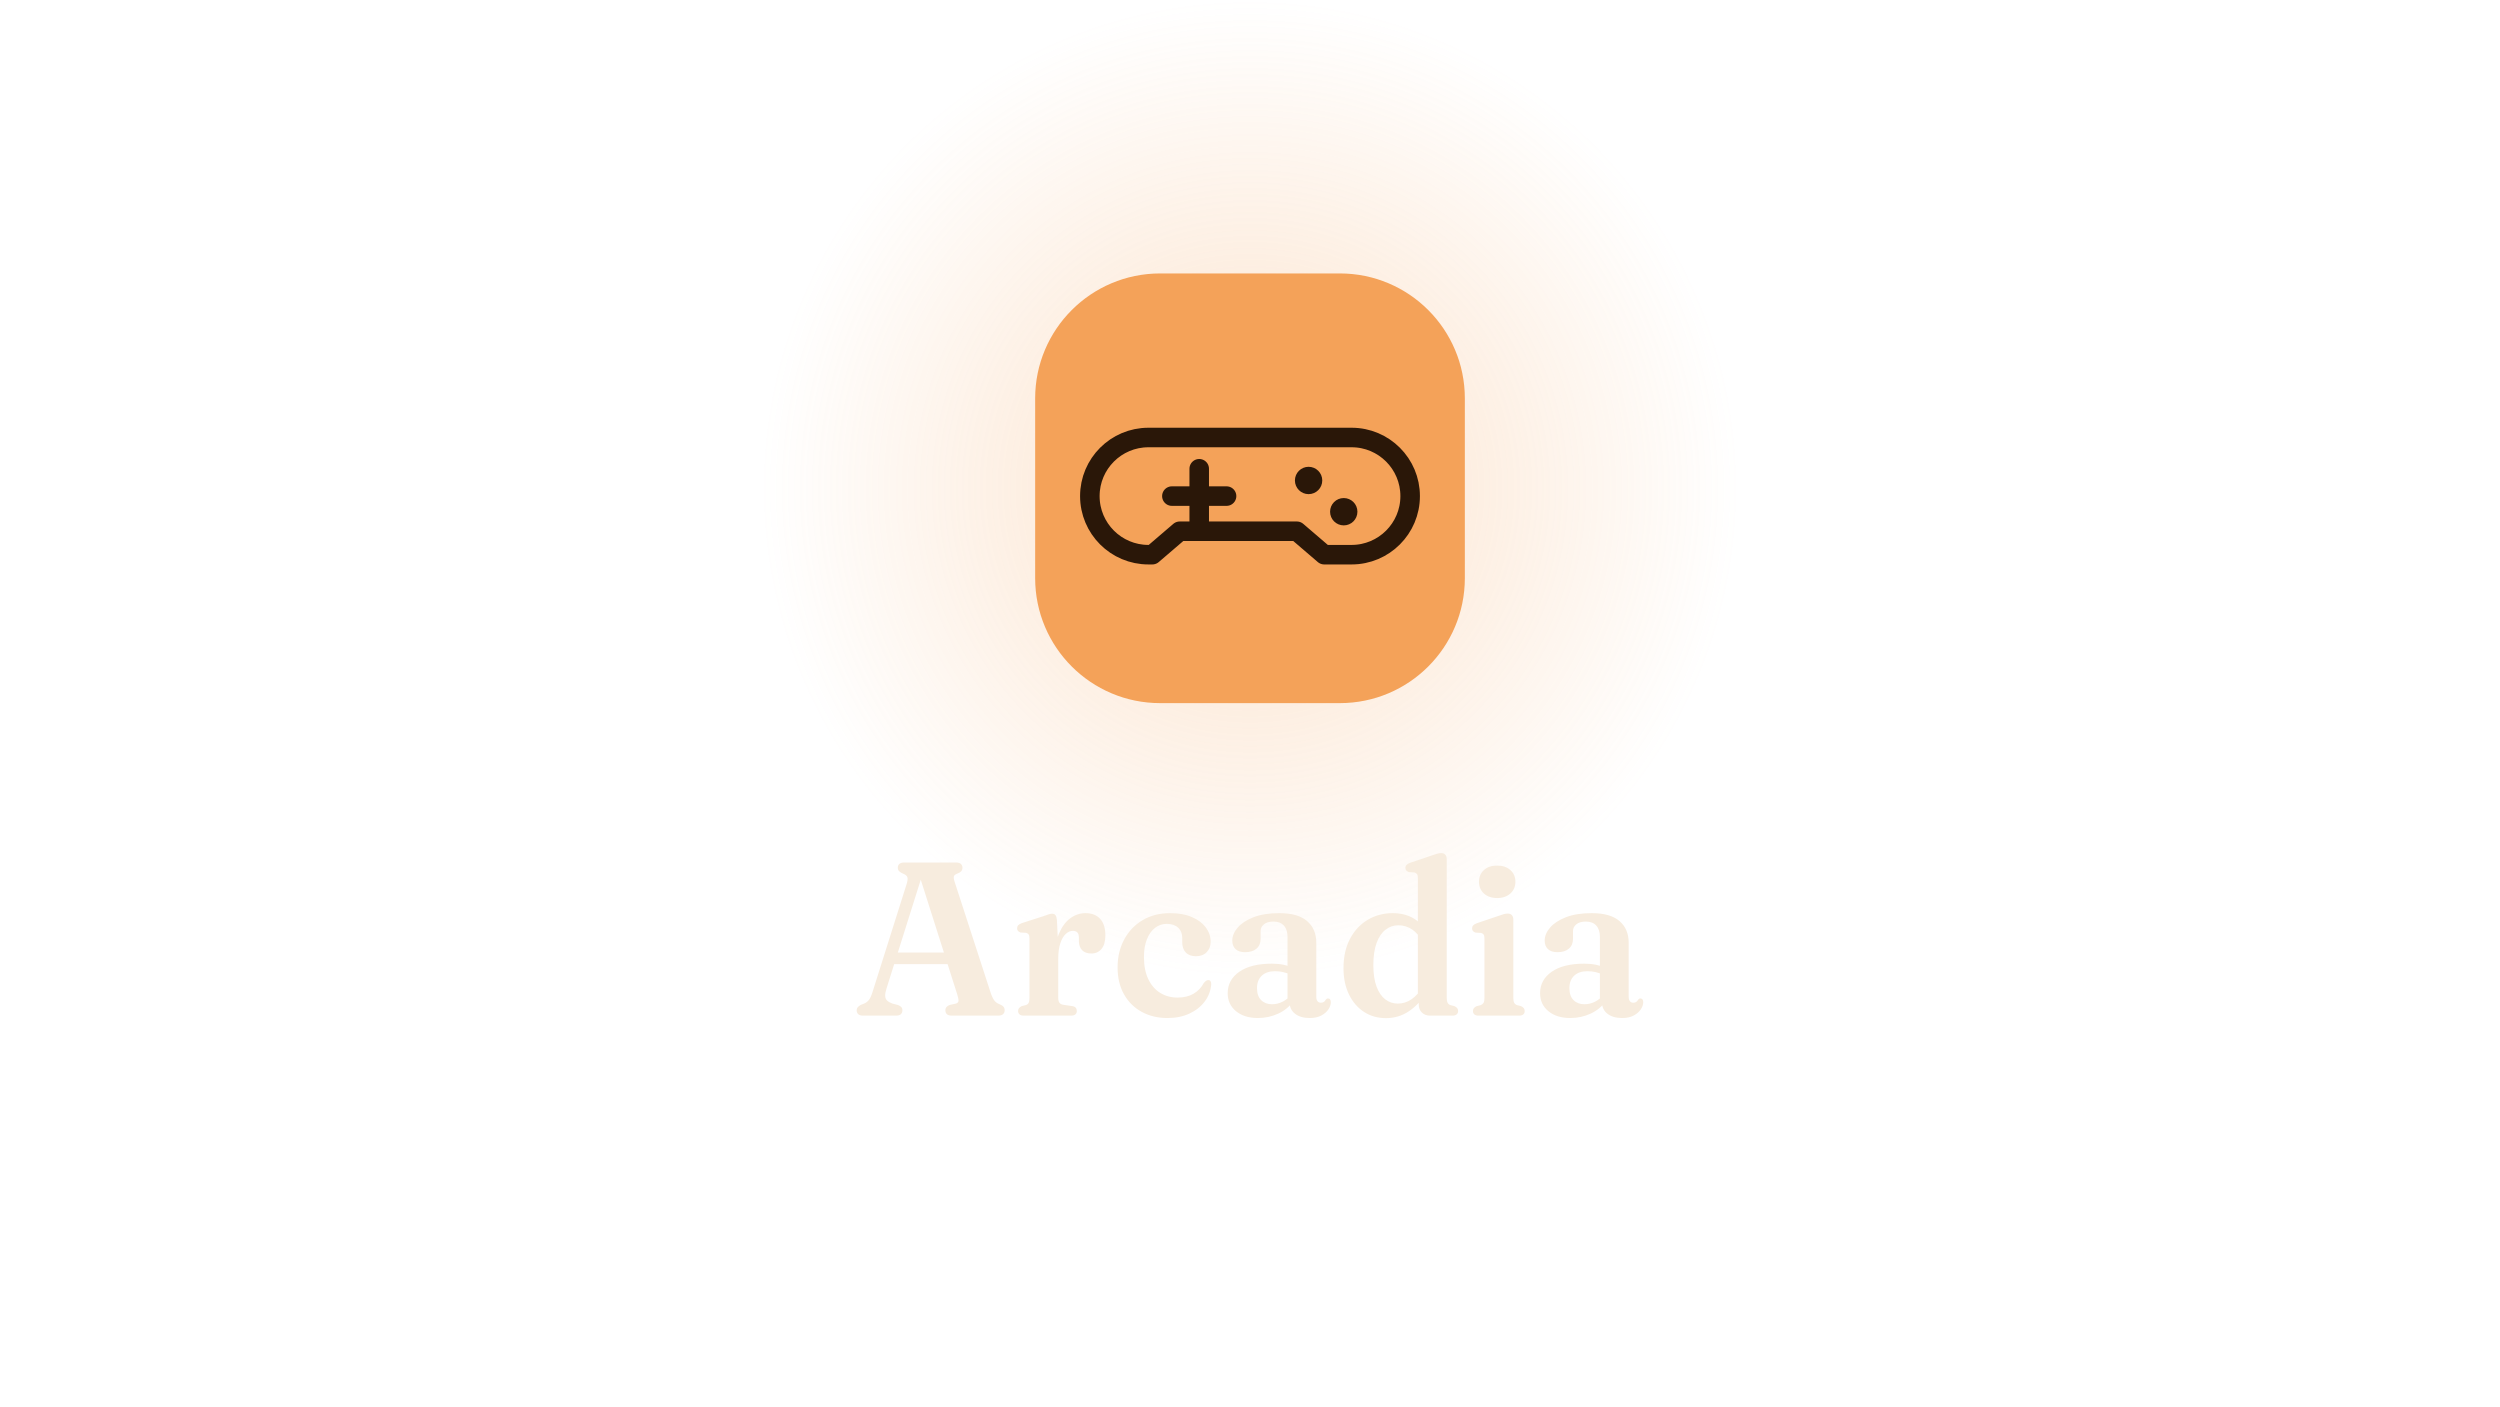
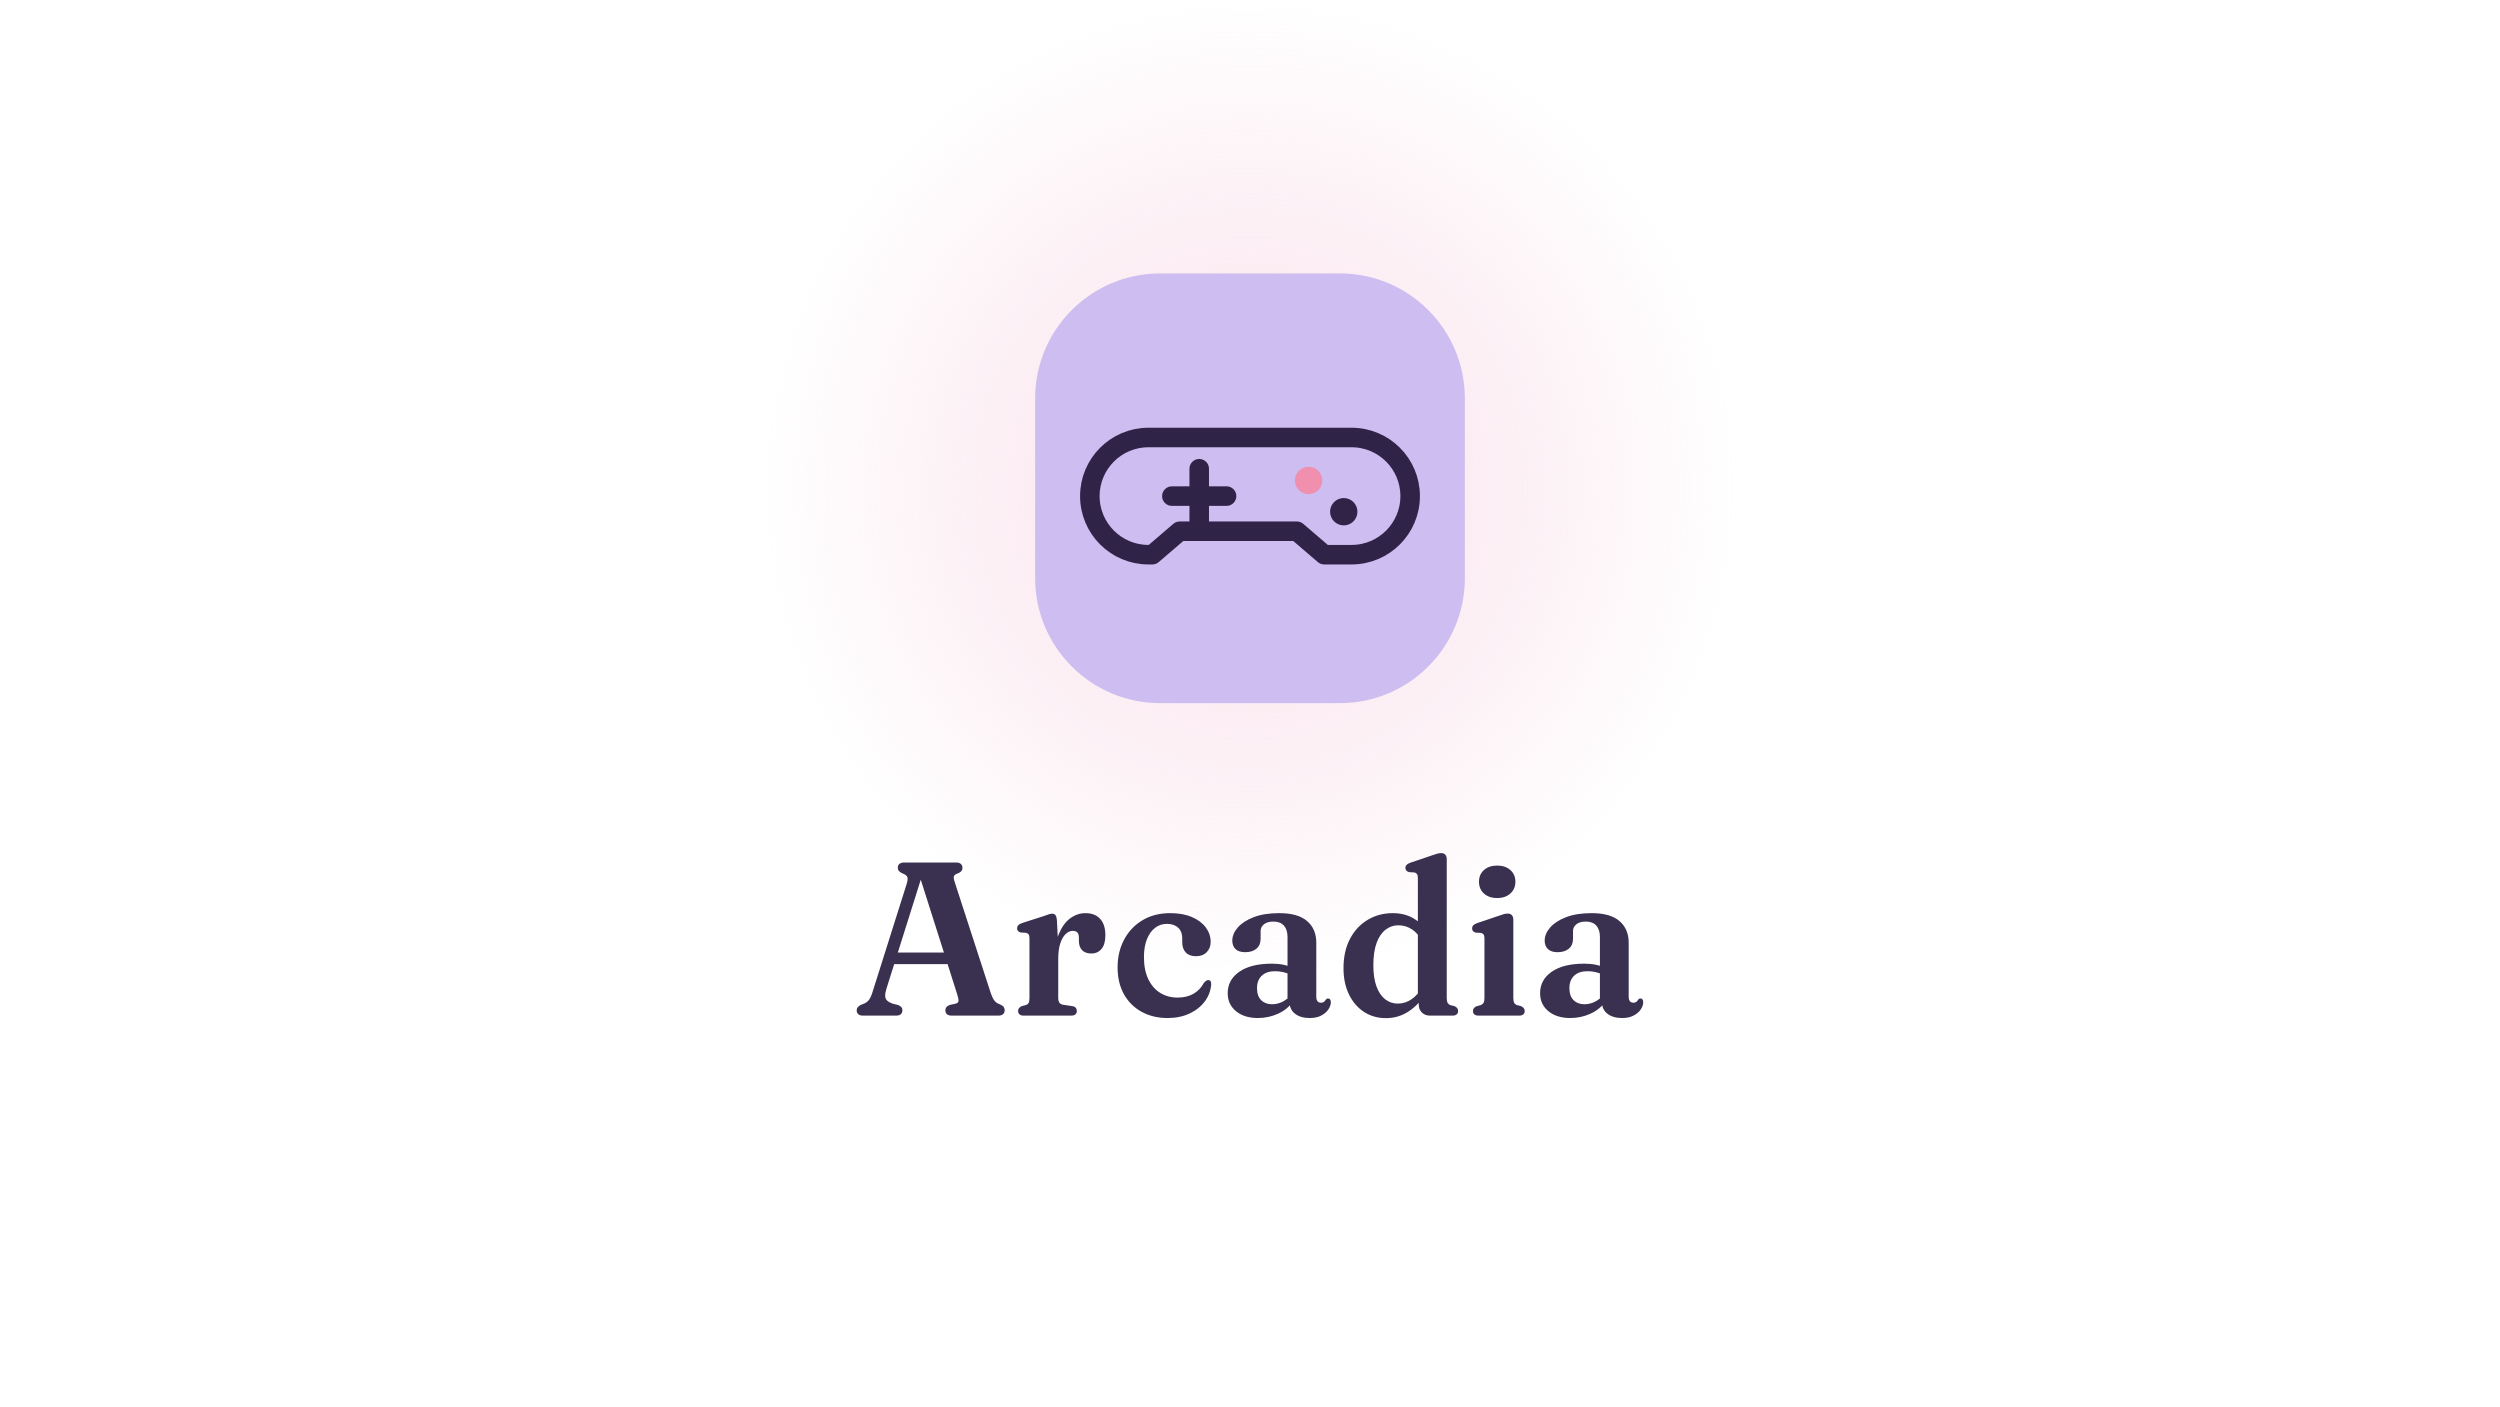
<svg xmlns="http://www.w3.org/2000/svg" width="1280" height="720" viewBox="0 0 1280 720">
  <defs>
    <radialGradient id="glow" cx="0.5" cy="0.5" r="0.5">
-       <stop offset="0" stop-color="#f4a259" stop-opacity="0.32" />
-       <stop offset="1" stop-color="#f4a259" stop-opacity="0" />
+       <stop offset="0" stop-color="#f2b6cf" stop-opacity="0.45" />
+       <stop offset="1" stop-color="#f2b6cf" stop-opacity="0" />
    </radialGradient>
  </defs>
  <circle cx="640" cy="250" r="250" fill="url(#glow)" />
  <g transform="translate(530 140)">
-     <rect x="0" y="0" width="220" height="220" rx="64" fill="#f4a259" />
-     <path d="M58 84h104a30 30 0 0 1 0 60h-14l-14-12H74l-14 12H58a30 30 0 0 1 0-60z" fill="none" stroke="#2a1708" stroke-width="10" stroke-linejoin="round" />
-     <path d="M70 114h28M84 100v28" stroke="#2a1708" stroke-width="10" stroke-linecap="round" />
-     <circle cx="140" cy="106" r="7" fill="#2a1708" />
-     <circle cx="158" cy="122" r="7" fill="#2a1708" />
+     <rect x="0" y="0" width="220" height="220" rx="64" fill="#cdbdf0" />
+     <path d="M58 84h104a30 30 0 0 1 0 60h-14l-14-12H74l-14 12H58a30 30 0 0 1 0-60z" fill="none" stroke="#2f2448" stroke-width="10" stroke-linejoin="round" />
+     <path d="M70 114h28M84 100v28" stroke="#2f2448" stroke-width="10" stroke-linecap="round" />
+     <circle cx="140" cy="106" r="7" fill="#f08fae" />
+     <circle cx="158" cy="122" r="7" fill="#2f2448" />
  </g>
-   <path transform="translate(437.5 520)" fill="#f7ecde" d="M18.2 -32.312H50.512L50.736 -26.376H17.864ZM24.528 -2.744Q24.528 -1.456 23.744 -0.728Q22.96 0.0 21.28 0.0H4.368Q2.744 0.0 1.932 -0.728Q1.12 -1.456 1.12 -2.744Q1.12 -3.64 1.624 -4.256Q2.128 -4.872 3.192 -5.488L5.04 -6.216Q6.552 -6.888 7.532 -8.232Q8.512 -9.576 9.52 -12.992L26.712 -67.424Q27.44 -69.776 27.076 -70.868Q26.712 -71.96 24.864 -72.688Q23.52 -73.248 22.848 -73.948Q22.176 -74.648 22.176 -75.712Q22.176 -77.0 23.016 -77.7Q23.856 -78.4 25.48 -78.4H51.968Q53.648 -78.4 54.46 -77.672Q55.272 -76.944 55.272 -75.712Q55.272 -74.592 54.628 -73.892Q53.984 -73.192 52.584 -72.688Q51.184 -72.184 50.904 -71.344Q50.624 -70.504 51.24 -68.6L69.608 -12.04Q70.56 -9.128 71.568 -7.784Q72.576 -6.44 74.312 -5.824Q75.768 -5.208 76.328 -4.508Q76.888 -3.808 76.888 -2.744Q76.888 -1.512 76.076 -0.756Q75.264 0.0 73.584 0.0H49.784Q48.104 0.0 47.32 -0.728Q46.536 -1.456 46.536 -2.744Q46.536 -3.752 47.124 -4.424Q47.712 -5.096 48.832 -5.488L51.912 -6.16Q53.2 -6.552 53.256 -7.588Q53.312 -8.624 52.584 -10.92L33.264 -71.68L34.888 -72.632L16.408 -13.944Q15.68 -11.648 15.708 -10.164Q15.736 -8.68 16.66 -7.756Q17.584 -6.832 19.432 -6.16L22.288 -5.432Q23.408 -4.984 23.968 -4.368Q24.528 -3.752 24.528 -2.744Z M102.464 -28.672Q102.464 -36.624 104.676 -41.916Q106.888 -47.208 110.472 -49.84Q114.056 -52.472 118.256 -52.472Q123.072 -52.472 125.76 -49.56Q128.448 -46.648 128.448 -41.16Q128.448 -36.456 126.46 -34.132Q124.472 -31.808 121.336 -31.808Q118.2 -31.808 116.576 -33.46Q114.952 -35.112 114.896 -38.08V-39.984Q114.896 -41.72 114.112 -42.56Q113.328 -43.4 111.76 -43.4Q109.856 -43.4 108.148 -41.804Q106.44 -40.208 105.376 -37.016Q104.312 -33.824 104.312 -29.008ZM103.64 -48.944 104.312 -35.504V-9.128Q104.312 -7.504 104.9 -6.636Q105.488 -5.768 106.944 -5.544L111.48 -4.872Q112.712 -4.704 113.272 -4.032Q113.832 -3.36 113.832 -2.352Q113.832 -1.288 113.104 -0.644Q112.376 0.0 110.976 0.0H86.56Q85.216 0.0 84.488 -0.644Q83.76 -1.288 83.76 -2.352Q83.76 -3.248 84.236 -3.836Q84.712 -4.424 85.608 -4.872L87.68 -5.376Q88.688 -5.712 89.136 -6.496Q89.584 -7.28 89.584 -9.016V-39.48Q89.584 -40.936 89.164 -41.552Q88.744 -42.168 87.848 -42.392L84.992 -42.56Q84.096 -42.896 83.676 -43.4Q83.256 -43.904 83.256 -44.688Q83.256 -45.64 83.816 -46.256Q84.376 -46.872 85.72 -47.376L96.696 -50.904Q98.432 -51.576 99.496 -51.884Q100.56 -52.192 101.232 -52.192Q102.296 -52.192 102.884 -51.464Q103.472 -50.736 103.64 -48.944Z M182.36 -37.8Q182.36 -34.552 180.316 -32.48Q178.272 -30.408 174.8 -30.408Q171.44 -30.408 169.62 -32.34Q167.8 -34.272 167.8 -37.52V-39.76Q167.8 -43.064 165.7 -45.024Q163.6 -46.984 159.96 -46.984Q156.544 -46.984 153.884 -44.94Q151.224 -42.896 149.712 -39.088Q148.2 -35.28 148.2 -30.016Q148.2 -23.296 150.44 -18.648Q152.68 -14.0 156.572 -11.62Q160.464 -9.24 165.392 -9.24Q170.264 -9.24 173.624 -11.228Q176.984 -13.216 178.832 -16.688Q179.616 -17.584 180.12 -17.892Q180.624 -18.2 181.184 -18.2Q181.912 -18.2 182.304 -17.612Q182.696 -17.024 182.64 -15.96Q182.248 -11.144 179.336 -7.252Q176.424 -3.36 171.524 -1.064Q166.624 1.232 160.24 1.232Q152.848 1.232 147.052 -1.932Q141.256 -5.096 137.98 -10.92Q134.704 -16.744 134.704 -24.696Q134.704 -32.592 138.036 -38.892Q141.368 -45.192 147.444 -48.832Q153.52 -52.472 161.64 -52.472Q168.08 -52.472 172.728 -50.484Q177.376 -48.496 179.868 -45.136Q182.36 -41.776 182.36 -37.8Z M222.776 -6.832V-8.12L221.712 -8.344V-40.264Q221.712 -44.072 219.836 -46.116Q217.96 -48.16 214.544 -48.16Q211.352 -48.16 209.644 -46.76Q207.936 -45.36 207.936 -43.344V-39.368Q207.936 -36.12 205.836 -34.3Q203.736 -32.48 199.984 -32.48Q196.792 -32.48 195.112 -34.048Q193.432 -35.616 193.432 -38.416Q193.432 -41.832 196.176 -45.052Q198.92 -48.272 204.296 -50.372Q209.672 -52.472 217.512 -52.472Q227.032 -52.472 231.736 -48.412Q236.44 -44.352 236.44 -37.352V-9.632Q236.44 -8.176 237.056 -7.392Q237.672 -6.608 238.848 -6.608Q239.744 -6.608 240.332 -7.028Q240.92 -7.448 241.256 -8.12Q241.48 -8.4 241.76 -8.596Q242.04 -8.792 242.432 -8.792Q243.16 -8.792 243.524 -8.26Q243.888 -7.728 243.888 -6.888Q243.888 -5.096 242.656 -3.22Q241.424 -1.344 239.016 -0.056Q236.608 1.232 233.136 1.232Q228.376 1.232 225.576 -0.952Q222.776 -3.136 222.776 -6.832ZM191.08 -11.48Q191.08 -18.312 197.016 -22.456Q202.952 -26.6 213.704 -26.6Q217.008 -26.6 219.696 -26.04Q222.384 -25.48 224.344 -24.584L223.224 -21.0Q221.376 -21.84 219.472 -22.288Q217.568 -22.736 215.272 -22.736Q210.96 -22.736 208.524 -20.44Q206.088 -18.144 206.088 -14.056Q206.088 -10.024 208.216 -7.924Q210.344 -5.824 213.76 -5.824Q216.616 -5.824 219.22 -7.14Q221.824 -8.456 223.56 -10.752L224.68 -7.448Q221.88 -3.304 216.98 -1.036Q212.08 1.232 206.536 1.232Q199.592 1.232 195.336 -2.268Q191.08 -5.768 191.08 -11.48Z M288.896 -9.184 288.448 -9.576V-70.448Q288.448 -71.848 288.0 -72.464Q287.552 -73.08 286.712 -73.304L283.856 -73.472Q282.96 -73.808 282.512 -74.312Q282.064 -74.816 282.064 -75.6Q282.064 -76.552 282.652 -77.168Q283.24 -77.784 284.584 -78.288L295.504 -81.984Q297.24 -82.6 298.332 -82.908Q299.424 -83.216 300.376 -83.216Q301.776 -83.216 302.504 -82.376Q303.232 -81.536 303.232 -80.192V-9.072Q303.232 -7.336 303.708 -6.524Q304.184 -5.712 305.136 -5.376L307.152 -4.872Q308.104 -4.424 308.58 -3.836Q309.056 -3.248 309.056 -2.352Q309.056 -1.288 308.328 -0.644Q307.6 0.0 306.256 0.0H294.664Q292.144 0.0 290.52 -1.568Q288.896 -3.136 288.896 -5.656ZM250.368 -24.248Q250.368 -32.984 253.7 -39.312Q257.032 -45.64 262.772 -49.056Q268.512 -52.472 275.624 -52.472Q281.896 -52.472 286.572 -49.588Q291.248 -46.704 294.216 -41.384L290.968 -37.632Q288.672 -42.0 285.48 -44.128Q282.288 -46.256 278.424 -46.256Q274.84 -46.256 271.928 -44.016Q269.016 -41.776 267.336 -37.268Q265.656 -32.76 265.656 -25.816Q265.656 -19.264 267.28 -14.896Q268.904 -10.528 271.732 -8.344Q274.56 -6.16 278.2 -6.16Q281.952 -6.16 285.2 -8.372Q288.448 -10.584 291.08 -15.008L293.208 -12.096Q289.008 -5.656 283.772 -2.184Q278.536 1.288 272.152 1.288Q265.768 1.288 260.868 -1.904Q255.968 -5.096 253.168 -10.864Q250.368 -16.632 250.368 -24.248Z M337.32 -49.224V-9.072Q337.32 -7.336 337.796 -6.524Q338.272 -5.712 339.224 -5.376L341.24 -4.872Q342.192 -4.424 342.668 -3.836Q343.144 -3.248 343.144 -2.352Q343.144 -1.232 342.416 -0.616Q341.688 0.0 340.344 0.0H319.456Q318.112 0.0 317.384 -0.616Q316.656 -1.232 316.656 -2.352Q316.656 -3.248 317.132 -3.836Q317.608 -4.424 318.504 -4.816L320.632 -5.376Q321.584 -5.768 322.06 -6.524Q322.536 -7.28 322.536 -9.072V-39.48Q322.536 -40.936 322.116 -41.524Q321.696 -42.112 320.8 -42.336L317.944 -42.504Q317.048 -42.84 316.628 -43.344Q316.208 -43.848 316.208 -44.688Q316.208 -45.584 316.768 -46.2Q317.328 -46.816 318.672 -47.32L329.592 -51.016Q331.384 -51.688 332.448 -51.968Q333.512 -52.248 334.464 -52.248Q335.864 -52.248 336.592 -51.408Q337.32 -50.568 337.32 -49.224ZM329.032 -60.2Q324.832 -60.2 322.284 -62.524Q319.736 -64.848 319.736 -68.544Q319.736 -72.24 322.284 -74.536Q324.832 -76.832 329.032 -76.832Q333.232 -76.832 335.808 -74.536Q338.384 -72.24 338.384 -68.544Q338.384 -64.848 335.808 -62.524Q333.232 -60.2 329.032 -60.2Z M382.72 -6.832V-8.12L381.656 -8.344V-40.264Q381.656 -44.072 379.78 -46.116Q377.904 -48.16 374.488 -48.16Q371.296 -48.16 369.588 -46.76Q367.88 -45.36 367.88 -43.344V-39.368Q367.88 -36.12 365.78 -34.3Q363.68 -32.48 359.928 -32.48Q356.736 -32.48 355.056 -34.048Q353.376 -35.616 353.376 -38.416Q353.376 -41.832 356.12 -45.052Q358.864 -48.272 364.24 -50.372Q369.616 -52.472 377.456 -52.472Q386.976 -52.472 391.68 -48.412Q396.384 -44.352 396.384 -37.352V-9.632Q396.384 -8.176 397.0 -7.392Q397.616 -6.608 398.792 -6.608Q399.688 -6.608 400.276 -7.028Q400.864 -7.448 401.2 -8.12Q401.424 -8.4 401.704 -8.596Q401.984 -8.792 402.376 -8.792Q403.104 -8.792 403.468 -8.26Q403.832 -7.728 403.832 -6.888Q403.832 -5.096 402.6 -3.22Q401.368 -1.344 398.96 -0.056Q396.552 1.232 393.08 1.232Q388.32 1.232 385.52 -0.952Q382.72 -3.136 382.72 -6.832ZM351.024 -11.48Q351.024 -18.312 356.96 -22.456Q362.896 -26.6 373.648 -26.6Q376.952 -26.6 379.64 -26.04Q382.328 -25.48 384.288 -24.584L383.168 -21.0Q381.32 -21.84 379.416 -22.288Q377.512 -22.736 375.216 -22.736Q370.904 -22.736 368.468 -20.44Q366.032 -18.144 366.032 -14.056Q366.032 -10.024 368.16 -7.924Q370.288 -5.824 373.704 -5.824Q376.56 -5.824 379.164 -7.14Q381.768 -8.456 383.504 -10.752L384.624 -7.448Q381.824 -3.304 376.924 -1.036Q372.024 1.232 366.48 1.232Q359.536 1.232 355.28 -2.268Q351.024 -5.768 351.024 -11.48Z" />
+   <path transform="translate(437.5 520)" fill="#3a3150" d="M18.2 -32.312H50.512L50.736 -26.376H17.864ZM24.528 -2.744Q24.528 -1.456 23.744 -0.728Q22.96 0.0 21.28 0.0H4.368Q2.744 0.0 1.932 -0.728Q1.12 -1.456 1.12 -2.744Q1.12 -3.64 1.624 -4.256Q2.128 -4.872 3.192 -5.488L5.04 -6.216Q6.552 -6.888 7.532 -8.232Q8.512 -9.576 9.52 -12.992L26.712 -67.424Q27.44 -69.776 27.076 -70.868Q26.712 -71.96 24.864 -72.688Q23.52 -73.248 22.848 -73.948Q22.176 -74.648 22.176 -75.712Q22.176 -77.0 23.016 -77.7Q23.856 -78.4 25.48 -78.4H51.968Q53.648 -78.4 54.46 -77.672Q55.272 -76.944 55.272 -75.712Q55.272 -74.592 54.628 -73.892Q53.984 -73.192 52.584 -72.688Q51.184 -72.184 50.904 -71.344Q50.624 -70.504 51.24 -68.6L69.608 -12.04Q70.56 -9.128 71.568 -7.784Q72.576 -6.44 74.312 -5.824Q75.768 -5.208 76.328 -4.508Q76.888 -3.808 76.888 -2.744Q76.888 -1.512 76.076 -0.756Q75.264 0.0 73.584 0.0H49.784Q48.104 0.0 47.32 -0.728Q46.536 -1.456 46.536 -2.744Q46.536 -3.752 47.124 -4.424Q47.712 -5.096 48.832 -5.488L51.912 -6.16Q53.2 -6.552 53.256 -7.588Q53.312 -8.624 52.584 -10.92L33.264 -71.68L34.888 -72.632L16.408 -13.944Q15.68 -11.648 15.708 -10.164Q15.736 -8.68 16.66 -7.756Q17.584 -6.832 19.432 -6.16L22.288 -5.432Q23.408 -4.984 23.968 -4.368Q24.528 -3.752 24.528 -2.744Z M102.464 -28.672Q102.464 -36.624 104.676 -41.916Q106.888 -47.208 110.472 -49.84Q114.056 -52.472 118.256 -52.472Q123.072 -52.472 125.76 -49.56Q128.448 -46.648 128.448 -41.16Q128.448 -36.456 126.46 -34.132Q124.472 -31.808 121.336 -31.808Q118.2 -31.808 116.576 -33.46Q114.952 -35.112 114.896 -38.08V-39.984Q114.896 -41.72 114.112 -42.56Q113.328 -43.4 111.76 -43.4Q109.856 -43.4 108.148 -41.804Q106.44 -40.208 105.376 -37.016Q104.312 -33.824 104.312 -29.008ZM103.64 -48.944 104.312 -35.504V-9.128Q104.312 -7.504 104.9 -6.636Q105.488 -5.768 106.944 -5.544L111.48 -4.872Q112.712 -4.704 113.272 -4.032Q113.832 -3.36 113.832 -2.352Q113.832 -1.288 113.104 -0.644Q112.376 0.0 110.976 0.0H86.56Q85.216 0.0 84.488 -0.644Q83.76 -1.288 83.76 -2.352Q83.76 -3.248 84.236 -3.836Q84.712 -4.424 85.608 -4.872L87.68 -5.376Q88.688 -5.712 89.136 -6.496Q89.584 -7.28 89.584 -9.016V-39.48Q89.584 -40.936 89.164 -41.552Q88.744 -42.168 87.848 -42.392L84.992 -42.56Q84.096 -42.896 83.676 -43.4Q83.256 -43.904 83.256 -44.688Q83.256 -45.64 83.816 -46.256Q84.376 -46.872 85.72 -47.376L96.696 -50.904Q98.432 -51.576 99.496 -51.884Q100.56 -52.192 101.232 -52.192Q102.296 -52.192 102.884 -51.464Q103.472 -50.736 103.64 -48.944Z M182.36 -37.8Q182.36 -34.552 180.316 -32.48Q178.272 -30.408 174.8 -30.408Q171.44 -30.408 169.62 -32.34Q167.8 -34.272 167.8 -37.52V-39.76Q167.8 -43.064 165.7 -45.024Q163.6 -46.984 159.96 -46.984Q156.544 -46.984 153.884 -44.94Q151.224 -42.896 149.712 -39.088Q148.2 -35.28 148.2 -30.016Q148.2 -23.296 150.44 -18.648Q152.68 -14.0 156.572 -11.62Q160.464 -9.24 165.392 -9.24Q170.264 -9.24 173.624 -11.228Q176.984 -13.216 178.832 -16.688Q179.616 -17.584 180.12 -17.892Q180.624 -18.2 181.184 -18.2Q181.912 -18.2 182.304 -17.612Q182.696 -17.024 182.64 -15.96Q182.248 -11.144 179.336 -7.252Q176.424 -3.36 171.524 -1.064Q166.624 1.232 160.24 1.232Q152.848 1.232 147.052 -1.932Q141.256 -5.096 137.98 -10.92Q134.704 -16.744 134.704 -24.696Q134.704 -32.592 138.036 -38.892Q141.368 -45.192 147.444 -48.832Q153.52 -52.472 161.64 -52.472Q168.08 -52.472 172.728 -50.484Q177.376 -48.496 179.868 -45.136Q182.36 -41.776 182.36 -37.8Z M222.776 -6.832V-8.12L221.712 -8.344V-40.264Q221.712 -44.072 219.836 -46.116Q217.96 -48.16 214.544 -48.16Q211.352 -48.16 209.644 -46.76Q207.936 -45.36 207.936 -43.344V-39.368Q207.936 -36.12 205.836 -34.3Q203.736 -32.48 199.984 -32.48Q196.792 -32.48 195.112 -34.048Q193.432 -35.616 193.432 -38.416Q193.432 -41.832 196.176 -45.052Q198.92 -48.272 204.296 -50.372Q209.672 -52.472 217.512 -52.472Q227.032 -52.472 231.736 -48.412Q236.44 -44.352 236.44 -37.352V-9.632Q236.44 -8.176 237.056 -7.392Q237.672 -6.608 238.848 -6.608Q239.744 -6.608 240.332 -7.028Q240.92 -7.448 241.256 -8.12Q241.48 -8.4 241.76 -8.596Q242.04 -8.792 242.432 -8.792Q243.16 -8.792 243.524 -8.26Q243.888 -7.728 243.888 -6.888Q243.888 -5.096 242.656 -3.22Q241.424 -1.344 239.016 -0.056Q236.608 1.232 233.136 1.232Q228.376 1.232 225.576 -0.952Q222.776 -3.136 222.776 -6.832ZM191.08 -11.48Q191.08 -18.312 197.016 -22.456Q202.952 -26.6 213.704 -26.6Q217.008 -26.6 219.696 -26.04Q222.384 -25.48 224.344 -24.584L223.224 -21.0Q221.376 -21.84 219.472 -22.288Q217.568 -22.736 215.272 -22.736Q210.96 -22.736 208.524 -20.44Q206.088 -18.144 206.088 -14.056Q206.088 -10.024 208.216 -7.924Q210.344 -5.824 213.76 -5.824Q216.616 -5.824 219.22 -7.14Q221.824 -8.456 223.56 -10.752L224.68 -7.448Q221.88 -3.304 216.98 -1.036Q212.08 1.232 206.536 1.232Q199.592 1.232 195.336 -2.268Q191.08 -5.768 191.08 -11.48Z M288.896 -9.184 288.448 -9.576V-70.448Q288.448 -71.848 288.0 -72.464Q287.552 -73.08 286.712 -73.304L283.856 -73.472Q282.96 -73.808 282.512 -74.312Q282.064 -74.816 282.064 -75.6Q282.064 -76.552 282.652 -77.168Q283.24 -77.784 284.584 -78.288L295.504 -81.984Q297.24 -82.6 298.332 -82.908Q299.424 -83.216 300.376 -83.216Q301.776 -83.216 302.504 -82.376Q303.232 -81.536 303.232 -80.192V-9.072Q303.232 -7.336 303.708 -6.524Q304.184 -5.712 305.136 -5.376L307.152 -4.872Q308.104 -4.424 308.58 -3.836Q309.056 -3.248 309.056 -2.352Q309.056 -1.288 308.328 -0.644Q307.6 0.0 306.256 0.0H294.664Q292.144 0.0 290.52 -1.568Q288.896 -3.136 288.896 -5.656ZM250.368 -24.248Q250.368 -32.984 253.7 -39.312Q257.032 -45.64 262.772 -49.056Q268.512 -52.472 275.624 -52.472Q281.896 -52.472 286.572 -49.588Q291.248 -46.704 294.216 -41.384L290.968 -37.632Q288.672 -42.0 285.48 -44.128Q282.288 -46.256 278.424 -46.256Q274.84 -46.256 271.928 -44.016Q269.016 -41.776 267.336 -37.268Q265.656 -32.76 265.656 -25.816Q265.656 -19.264 267.28 -14.896Q268.904 -10.528 271.732 -8.344Q274.56 -6.16 278.2 -6.16Q281.952 -6.16 285.2 -8.372Q288.448 -10.584 291.08 -15.008L293.208 -12.096Q289.008 -5.656 283.772 -2.184Q278.536 1.288 272.152 1.288Q265.768 1.288 260.868 -1.904Q255.968 -5.096 253.168 -10.864Q250.368 -16.632 250.368 -24.248Z M337.32 -49.224V-9.072Q337.32 -7.336 337.796 -6.524Q338.272 -5.712 339.224 -5.376L341.24 -4.872Q342.192 -4.424 342.668 -3.836Q343.144 -3.248 343.144 -2.352Q343.144 -1.232 342.416 -0.616Q341.688 0.0 340.344 0.0H319.456Q318.112 0.0 317.384 -0.616Q316.656 -1.232 316.656 -2.352Q316.656 -3.248 317.132 -3.836Q317.608 -4.424 318.504 -4.816L320.632 -5.376Q321.584 -5.768 322.06 -6.524Q322.536 -7.28 322.536 -9.072V-39.48Q322.536 -40.936 322.116 -41.524Q321.696 -42.112 320.8 -42.336L317.944 -42.504Q317.048 -42.84 316.628 -43.344Q316.208 -43.848 316.208 -44.688Q316.208 -45.584 316.768 -46.2Q317.328 -46.816 318.672 -47.32L329.592 -51.016Q331.384 -51.688 332.448 -51.968Q333.512 -52.248 334.464 -52.248Q335.864 -52.248 336.592 -51.408Q337.32 -50.568 337.32 -49.224ZM329.032 -60.2Q324.832 -60.2 322.284 -62.524Q319.736 -64.848 319.736 -68.544Q319.736 -72.24 322.284 -74.536Q324.832 -76.832 329.032 -76.832Q333.232 -76.832 335.808 -74.536Q338.384 -72.24 338.384 -68.544Q338.384 -64.848 335.808 -62.524Q333.232 -60.2 329.032 -60.2Z M382.72 -6.832V-8.12L381.656 -8.344V-40.264Q381.656 -44.072 379.78 -46.116Q377.904 -48.16 374.488 -48.16Q371.296 -48.16 369.588 -46.76Q367.88 -45.36 367.88 -43.344V-39.368Q367.88 -36.12 365.78 -34.3Q363.68 -32.48 359.928 -32.48Q356.736 -32.48 355.056 -34.048Q353.376 -35.616 353.376 -38.416Q353.376 -41.832 356.12 -45.052Q358.864 -48.272 364.24 -50.372Q369.616 -52.472 377.456 -52.472Q386.976 -52.472 391.68 -48.412Q396.384 -44.352 396.384 -37.352V-9.632Q396.384 -8.176 397.0 -7.392Q397.616 -6.608 398.792 -6.608Q399.688 -6.608 400.276 -7.028Q400.864 -7.448 401.2 -8.12Q401.424 -8.4 401.704 -8.596Q401.984 -8.792 402.376 -8.792Q403.104 -8.792 403.468 -8.26Q403.832 -7.728 403.832 -6.888Q403.832 -5.096 402.6 -3.22Q401.368 -1.344 398.96 -0.056Q396.552 1.232 393.08 1.232Q388.32 1.232 385.52 -0.952Q382.72 -3.136 382.72 -6.832ZM351.024 -11.48Q351.024 -18.312 356.96 -22.456Q362.896 -26.6 373.648 -26.6Q376.952 -26.6 379.64 -26.04Q382.328 -25.48 384.288 -24.584L383.168 -21.0Q381.32 -21.84 379.416 -22.288Q377.512 -22.736 375.216 -22.736Q370.904 -22.736 368.468 -20.44Q366.032 -18.144 366.032 -14.056Q366.032 -10.024 368.16 -7.924Q370.288 -5.824 373.704 -5.824Q376.56 -5.824 379.164 -7.14Q381.768 -8.456 383.504 -10.752L384.624 -7.448Q381.824 -3.304 376.924 -1.036Q372.024 1.232 366.48 1.232Q359.536 1.232 355.28 -2.268Q351.024 -5.768 351.024 -11.48Z" />
</svg>
